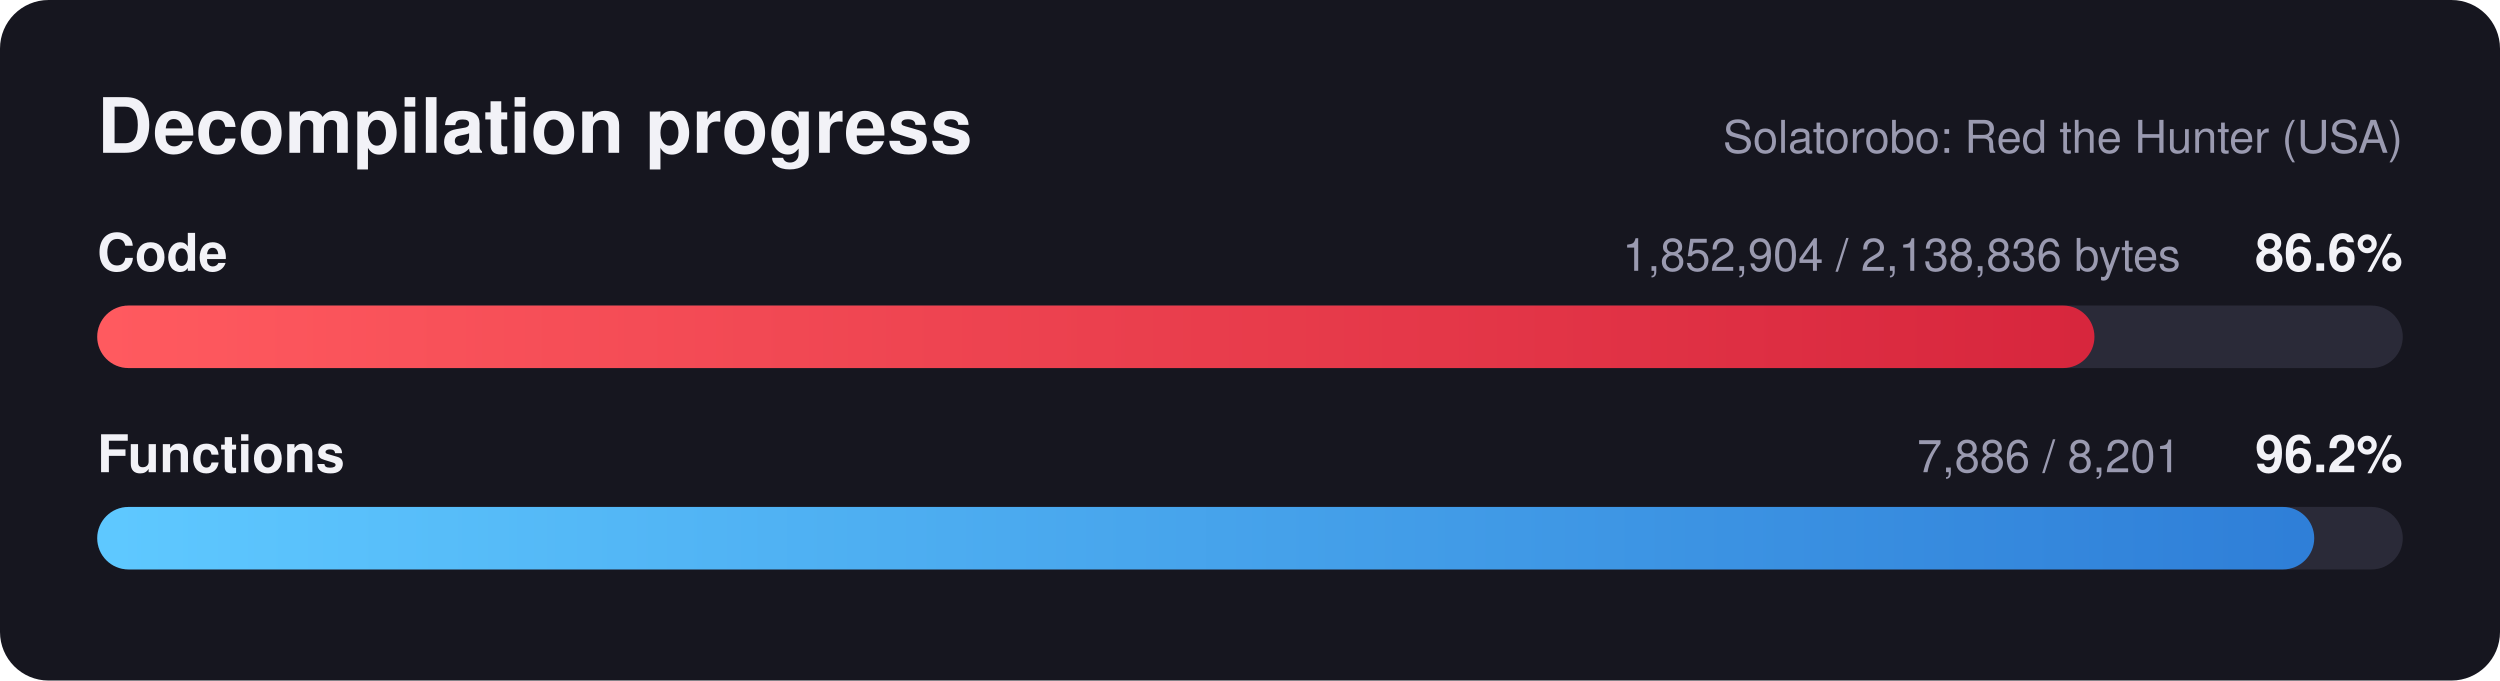
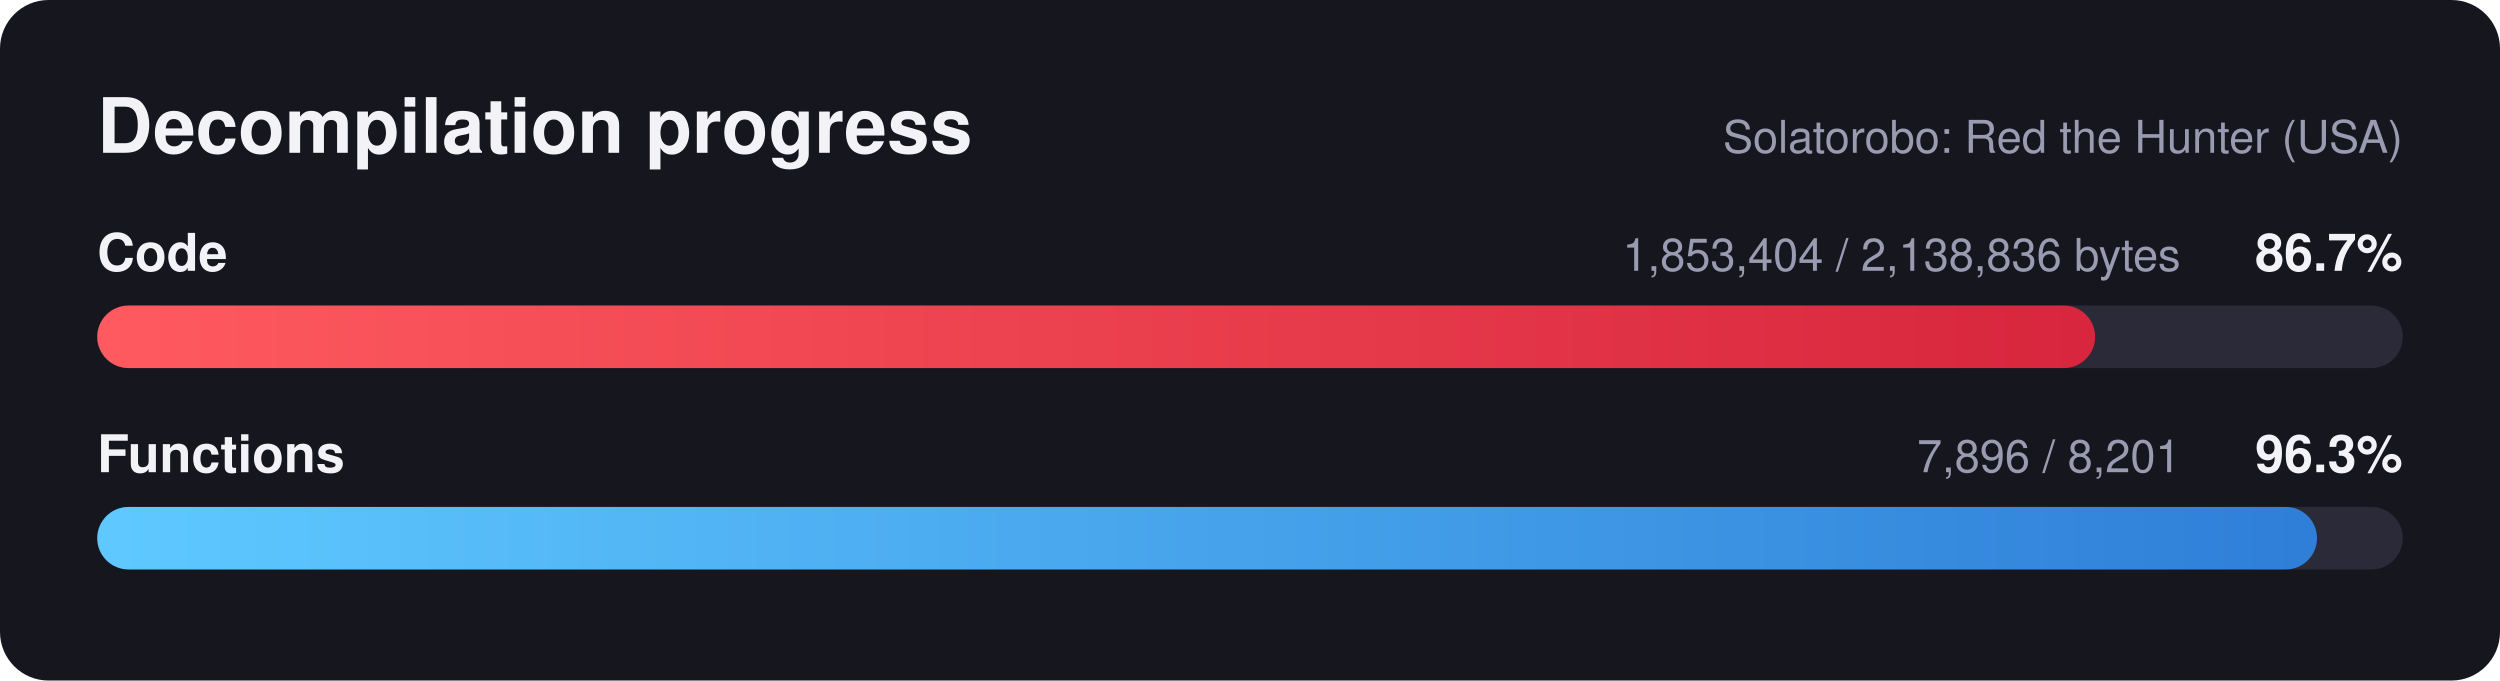
<svg xmlns="http://www.w3.org/2000/svg" width="720" height="196" viewBox="0 0 720 196" font-family="Segoe UI, Helvetica, Arial, sans-serif">
  <defs>
    <linearGradient id="red" x1="0" x2="1" y1="0" y2="0">
      <stop offset="0" stop-color="#ff5a5f" />
      <stop offset="1" stop-color="#d7263d" />
    </linearGradient>
    <linearGradient id="blue" x1="0" x2="1" y1="0" y2="0">
      <stop offset="0" stop-color="#5ec8ff" />
      <stop offset="1" stop-color="#2f7fd8" />
    </linearGradient>
  </defs>
  <rect width="720" height="196" rx="14" fill="#16161f" />
  <text x="28" y="44" fill="#f2f2f7" font-size="22" font-weight="700">Decompilation progress</text>
  <text x="692" y="44" fill="#9a9ab0" font-size="13" text-anchor="end">Solatorobo: Red the Hunter (USA)</text>
  <text x="28" y="78" fill="#f2f2f7" font-size="15" font-weight="600">Code</text>
-   <text x="692" y="78" fill="#f2f2f7" font-size="15" font-weight="700" text-anchor="end">86.6%</text>
-   <text x="628" y="78" fill="#9a9ab0" font-size="13" text-anchor="end">1,852,904 / 2,138,836 bytes</text>
+   <text x="692" y="78" fill="#f2f2f7" font-size="15" font-weight="700" text-anchor="end">86.7%</text>
+   <text x="628" y="78" fill="#9a9ab0" font-size="13" text-anchor="end">1,853,404 / 2,138,836 bytes</text>
  <rect x="28" y="88" width="664" height="18" rx="9.0" fill="#2a2a38" />
-   <rect x="28" y="88" width="575.2" height="18" rx="9.0" fill="url(#red)" />
+   <rect x="28" y="88" width="575.4" height="18" rx="9.0" fill="url(#red)" />
  <text x="28" y="136" fill="#f2f2f7" font-size="15" font-weight="600">Functions</text>
-   <text x="692" y="136" fill="#f2f2f7" font-size="15" font-weight="700" text-anchor="end">96.2%</text>
-   <text x="628" y="136" fill="#9a9ab0" font-size="13" text-anchor="end">7,886 / 8,201</text>
+   <text x="692" y="136" fill="#f2f2f7" font-size="15" font-weight="700" text-anchor="end">96.3%</text>
+   <text x="628" y="136" fill="#9a9ab0" font-size="13" text-anchor="end">7,896 / 8,201</text>
  <rect x="28" y="146" width="664" height="18" rx="9.0" fill="#2a2a38" />
-   <rect x="28" y="146" width="638.5" height="18" rx="9.0" fill="url(#blue)" />
+   <rect x="28" y="146" width="639.3" height="18" rx="9.0" fill="url(#blue)" />
</svg>
